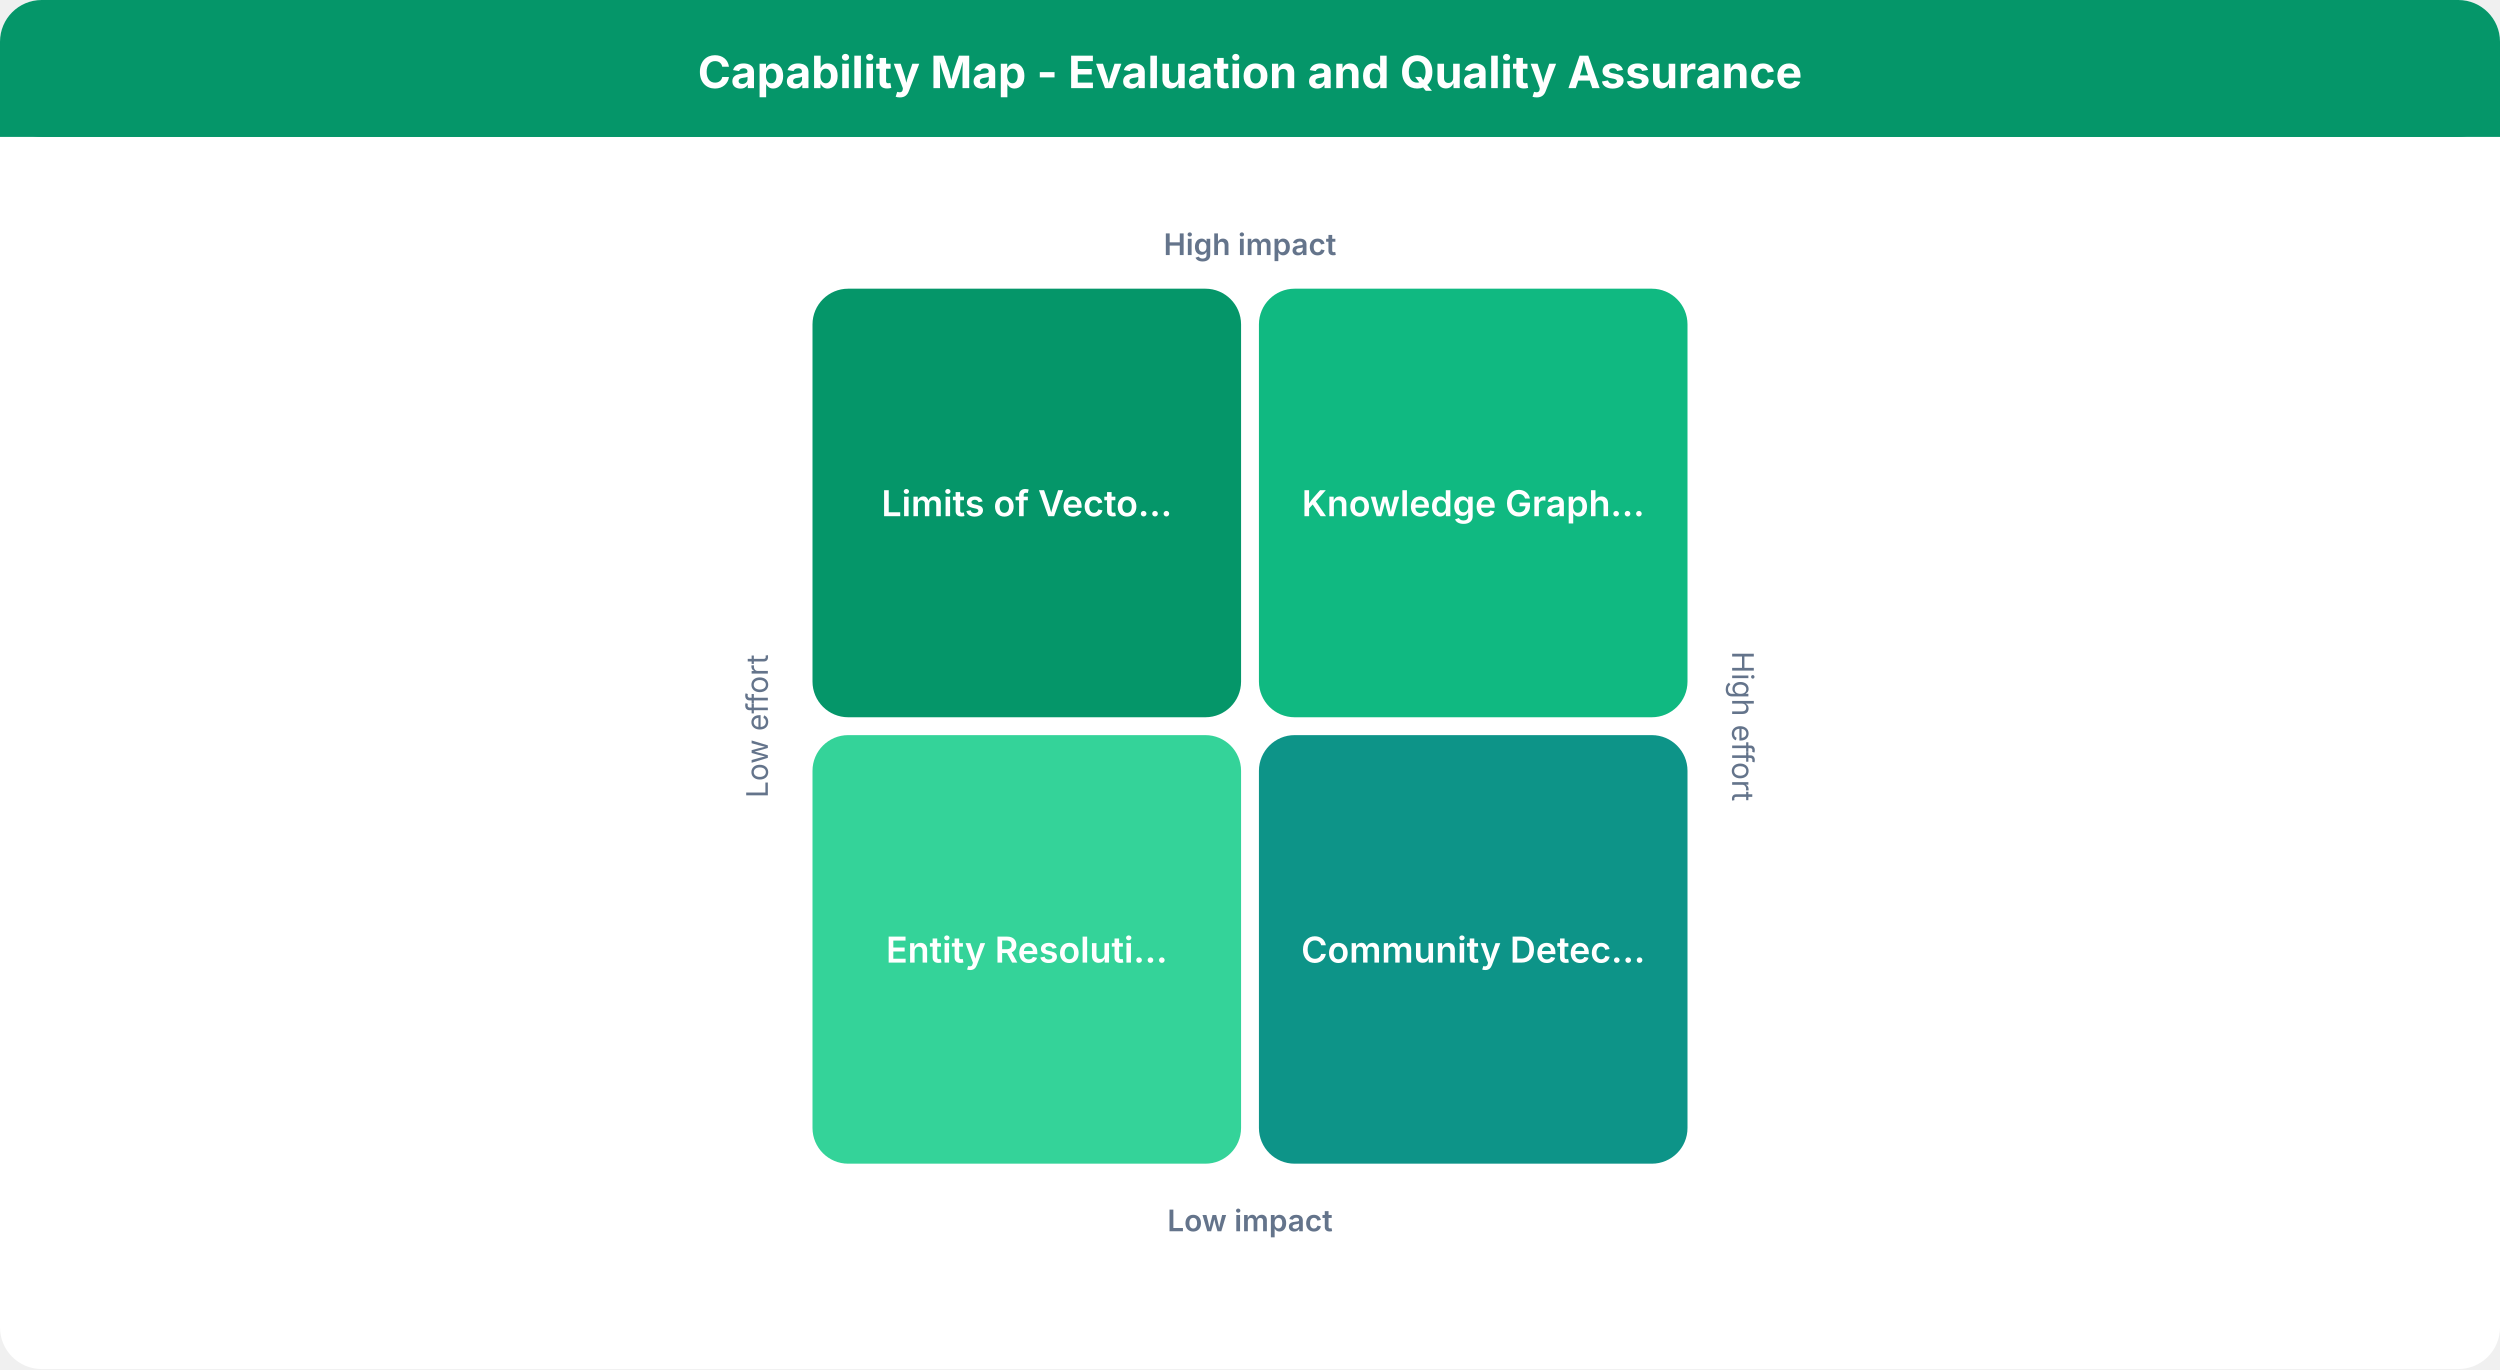
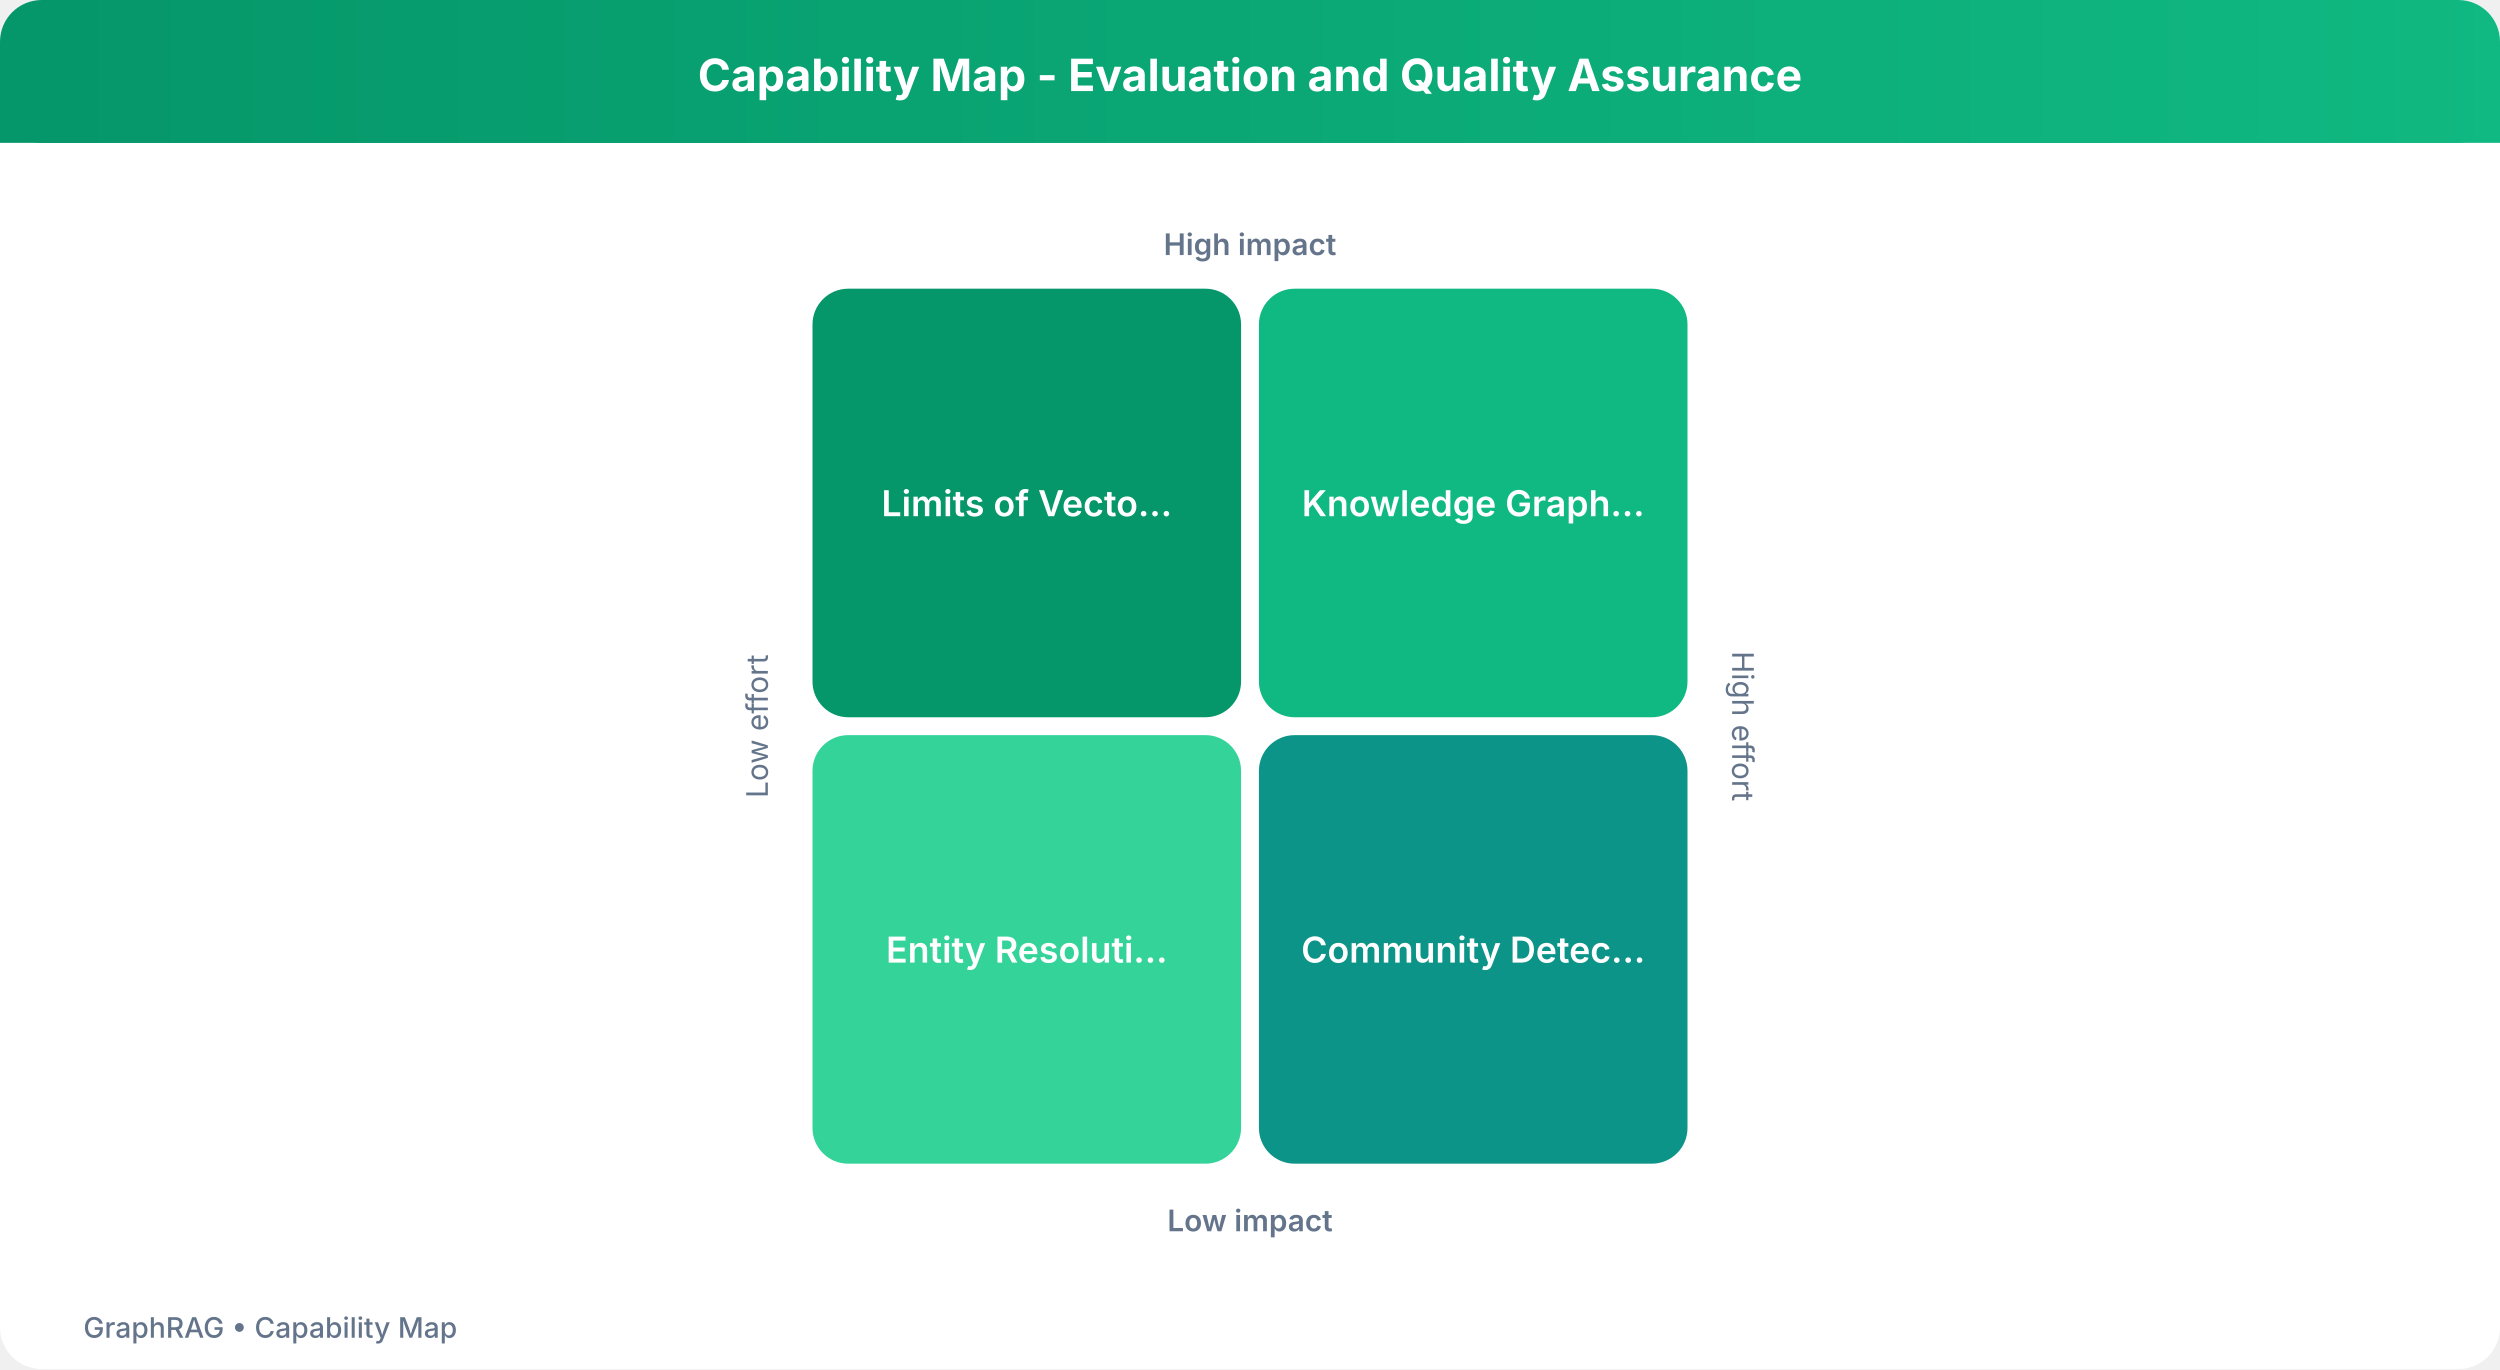
<svg xmlns="http://www.w3.org/2000/svg" width="840" height="460" data-tpl="matrix" data-pal="2-1" viewBox="0 0 840 460" font-family="Inter, Segoe UI, Arial, sans-serif">
  <defs>
    <marker id="ar" markerWidth="9" markerHeight="9" refX="7" refY="3" orient="auto">
      <path d="M0,0 L7,3 L0,6 z" fill="#94a3b8" />
    </marker>
    <marker id="arw" markerWidth="9" markerHeight="9" refX="7" refY="3" orient="auto">
      <path d="M0,0 L7,3 L0,6 z" fill="#ffffff" />
    </marker>
+     <filter id="sh" x="-20%" y="-20%" width="140%" height="140%">
+       <feDropShadow dx="0" dy="2" stdDeviation="3" flood-color="#0f172a" flood-opacity="0.16" />
+     </filter>
+   </defs>
+   <defs>
+     <linearGradient id="bn173bea4" x1="0" y1="0" x2="1" y2="0">
+       <stop offset="0" stop-color="#059669" />
+       <stop offset="1" stop-color="#10b981" />
+     </linearGradient>
  </defs>
  <rect width="840" height="460" rx="14" fill="#ffffff" />
-   <rect x="0" y="0" width="840" height="46" rx="14" fill="#059669" />
-   <rect x="0" y="30" width="840" height="16" fill="#059669" />
-   <text x="420" y="24" text-anchor="middle" font-size="15" font-weight="700" fill="#ffffff" dominant-baseline="middle">Capability Map - Evaluation and Quality Assurance</text>
+   <rect x="0" y="0" width="840" height="48" rx="14" fill="url(#bn173bea4)" />
+   <rect x="0" y="32" width="840" height="16" fill="url(#bn173bea4)" />
+   <text x="420" y="25" text-anchor="middle" font-size="15" font-weight="700" fill="#ffffff" dominant-baseline="middle">Capability Map - Evaluation and Quality Assurance</text>
  <rect x="273" y="97" width="144" height="144" rx="12" fill="#059669" />
  <text x="345" y="169" text-anchor="middle" font-size="12" font-weight="600" fill="#fff" dominant-baseline="middle">Limits of Vecto…</text>
  <rect x="423" y="97" width="144" height="144" rx="12" fill="#10b981" />
  <text x="495" y="169" text-anchor="middle" font-size="12" font-weight="600" fill="#fff" dominant-baseline="middle">Knowledge Graph…</text>
  <rect x="273" y="247" width="144" height="144" rx="12" fill="#34d399" />
  <text x="345" y="319" text-anchor="middle" font-size="12" font-weight="600" fill="#fff" dominant-baseline="middle">Entity Resoluti…</text>
  <rect x="423" y="247" width="144" height="144" rx="12" fill="#0d9488" />
  <text x="495" y="319" text-anchor="middle" font-size="12" font-weight="600" fill="#fff" dominant-baseline="middle">Community Detec…</text>
  <text x="420" y="82" text-anchor="middle" font-size="10" font-weight="600" fill="#64748b" dominant-baseline="middle">High impact</text>
  <text x="420" y="410" text-anchor="middle" font-size="10" font-weight="600" fill="#64748b" dominant-baseline="middle">Low impact</text>
  <text x="258.0" y="244.0" text-anchor="middle" font-size="10" fill="#64748b" transform="rotate(-90 258.0 244.0)">Low effort</text>
  <text x="582.0" y="244.0" text-anchor="middle" font-size="10" fill="#64748b" transform="rotate(90 582.0 244.0)">High effort</text>
+   <text x="28" y="446" text-anchor="start" font-size="9.5" font-weight="500" fill="#64748b" dominant-baseline="middle">GraphRAG  •  Capability Map</text>
</svg>
